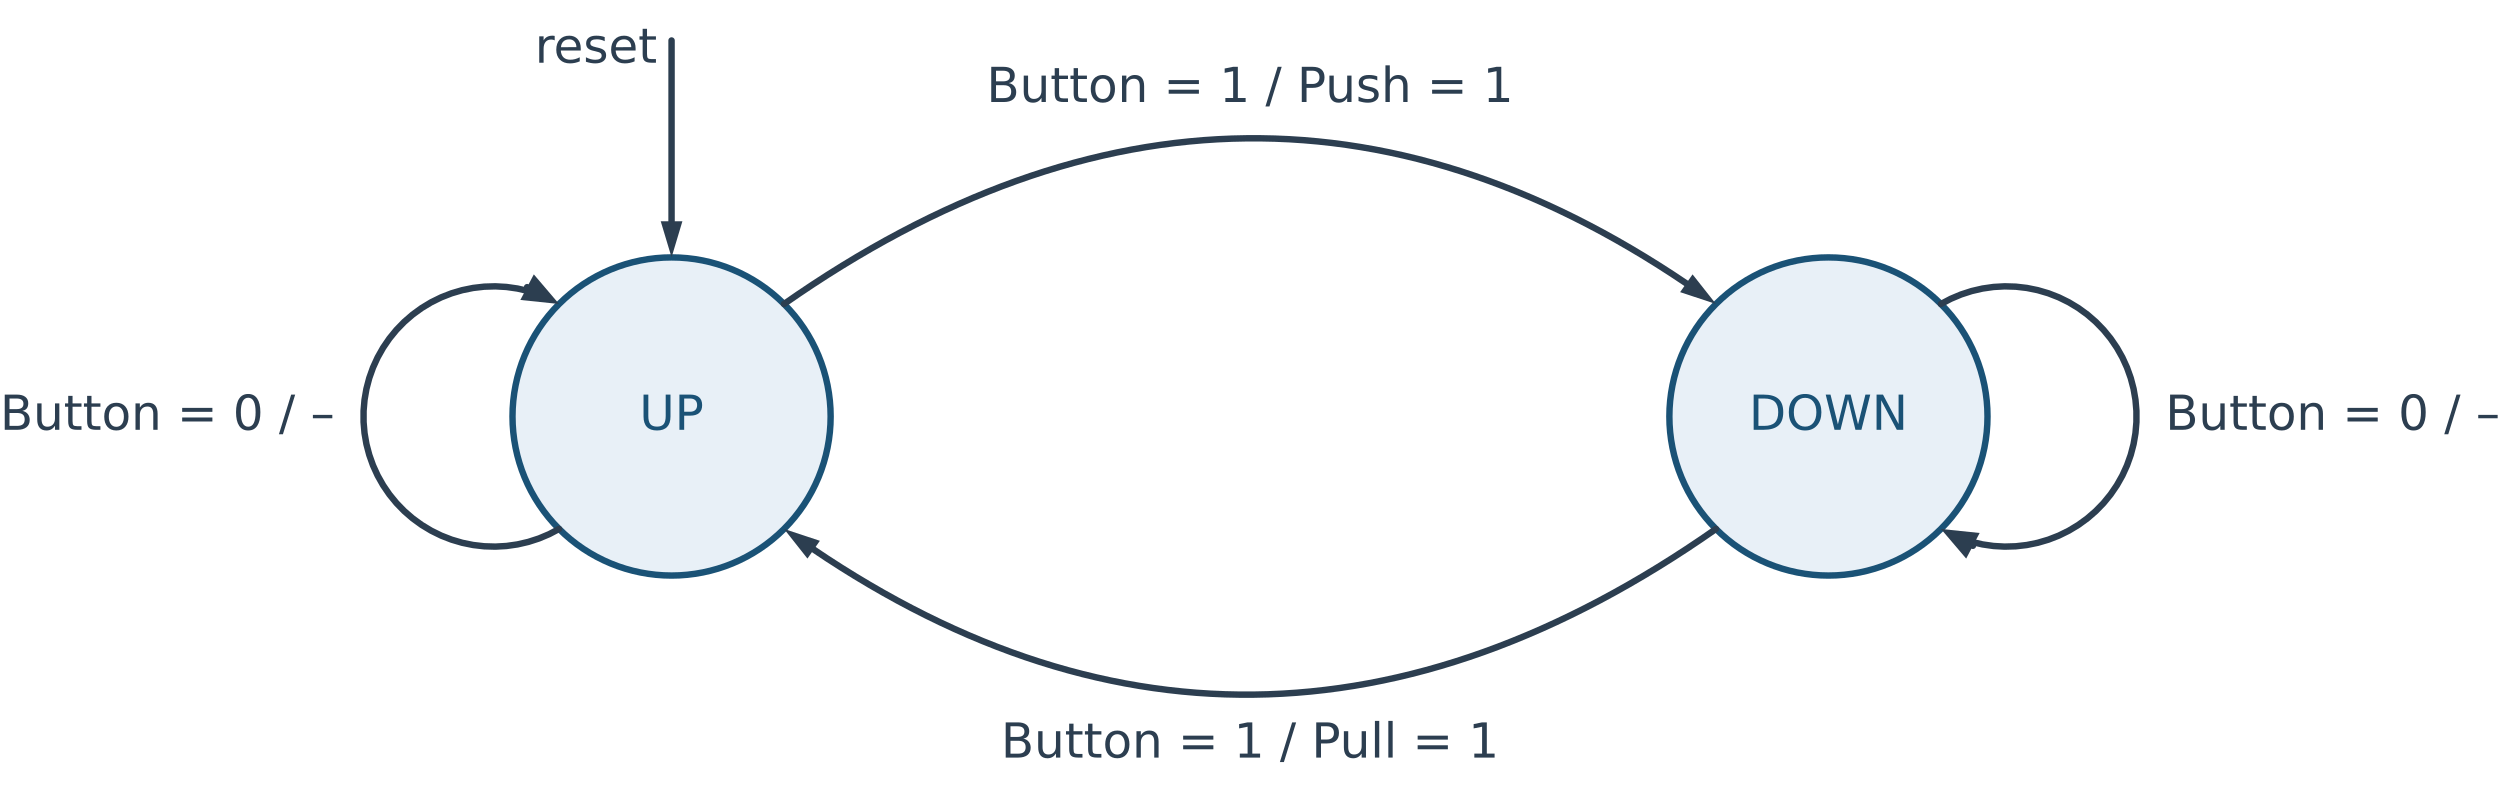
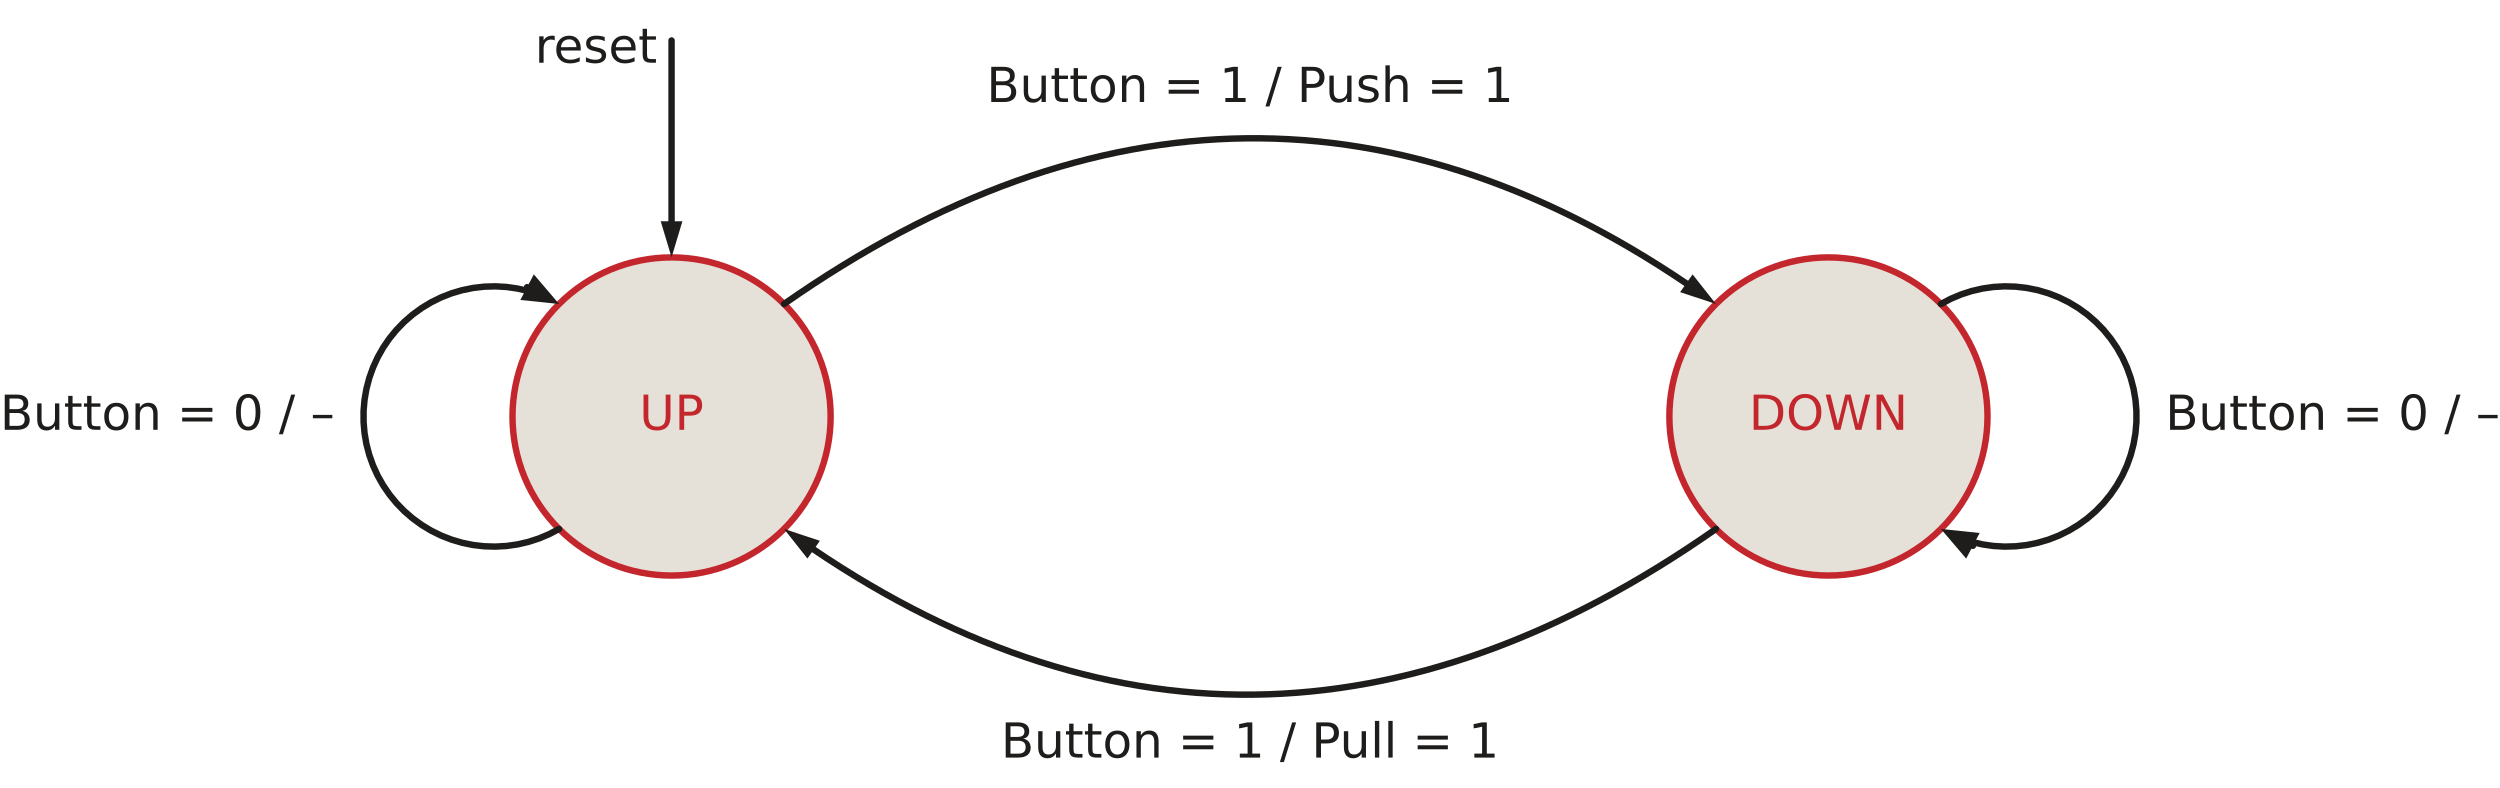
<svg xmlns="http://www.w3.org/2000/svg" xmlns:xlink="http://www.w3.org/1999/xlink" width="621.401pt" height="195.84pt" viewBox="0 0 621.401 195.84" version="1.1">
  <defs>
    <style type="text/css">*{stroke-linejoin: round; stroke-linecap: butt}</style>
  </defs>
  <g id="figure_1">
    <g id="patch_1">
      <path d="M 0 195.84  L 621.401 195.84  L 621.401 0  L 0 0  L 0 195.84  z " style="fill: none" />
    </g>
    <g id="axes_1">
      <g id="patch_2">
-         <path d="M 166.924 143.058  C 177.41 143.058 187.467 138.892 194.882 131.477  C 202.297 124.063 206.463 114.005 206.463 103.519  C 206.463 93.034 202.297 82.976 194.882 75.561  C 187.467 68.147 177.41 63.981 166.924 63.981  C 156.438 63.981 146.38 68.147 138.966 75.561  C 131.551 82.976 127.385 93.034 127.385 103.519  C 127.385 114.005 131.551 124.063 138.966 131.477  C 146.38 138.892 156.438 143.058 166.924 143.058  z " clip-path="url(#p9de587ecd3)" style="fill: #e8f0f7; stroke: #1a5276; stroke-width: 1.6; stroke-linejoin: miter" />
+         <path d="M 166.924 143.058  C 177.41 143.058 187.467 138.892 194.882 131.477  C 202.297 124.063 206.463 114.005 206.463 103.519  C 206.463 93.034 202.297 82.976 194.882 75.561  C 187.467 68.147 177.41 63.981 166.924 63.981  C 156.438 63.981 146.38 68.147 138.966 75.561  C 131.551 82.976 127.385 93.034 127.385 103.519  C 127.385 114.005 131.551 124.063 138.966 131.477  C 146.38 138.892 156.438 143.058 166.924 143.058  z " clip-path="url(#p10a1e6adc9)" style="fill: #e6e1d8; stroke: #c3262c; stroke-width: 1.6; stroke-linejoin: miter" />
      </g>
      <g id="patch_3">
-         <path d="M 454.478 143.058  C 464.963 143.058 475.021 138.892 482.436 131.477  C 489.85 124.063 494.016 114.005 494.016 103.519  C 494.016 93.034 489.85 82.976 482.436 75.561  C 475.021 68.147 464.963 63.981 454.478 63.981  C 443.992 63.981 433.934 68.147 426.52 75.561  C 419.105 82.976 414.939 93.034 414.939 103.519  C 414.939 114.005 419.105 124.063 426.52 131.477  C 433.934 138.892 443.992 143.058 454.478 143.058  z " clip-path="url(#p9de587ecd3)" style="fill: #e8f0f7; stroke: #1a5276; stroke-width: 1.6; stroke-linejoin: miter" />
+         <path d="M 454.478 143.058  C 464.963 143.058 475.021 138.892 482.436 131.477  C 489.85 124.063 494.016 114.005 494.016 103.519  C 494.016 93.034 489.85 82.976 482.436 75.561  C 475.021 68.147 464.963 63.981 454.478 63.981  C 443.992 63.981 433.934 68.147 426.52 75.561  C 419.105 82.976 414.939 93.034 414.939 103.519  C 414.939 114.005 419.105 124.063 426.52 131.477  C 433.934 138.892 443.992 143.058 454.478 143.058  z " clip-path="url(#p10a1e6adc9)" style="fill: #e6e1d8; stroke: #c3262c; stroke-width: 1.6; stroke-linejoin: miter" />
      </g>
      <g id="patch_4">
-         <path d="M 194.882 75.561  Q 310.701 -5.512 422.839 72.985  " clip-path="url(#p9de587ecd3)" style="fill: none; stroke: #2c3e50; stroke-width: 1.6; stroke-linejoin: miter; stroke-linecap: round" />
+         <path d="M 194.882 75.561  Q 310.701 -5.512 422.839 72.985  " clip-path="url(#p10a1e6adc9)" style="fill: none; stroke: #1e1d1b; stroke-width: 1.6; stroke-linejoin: miter; stroke-linecap: round" />
      </g>
      <g id="patch_5">
-         <path d="M 420.704 68.2  L 426.52 75.561  L 417.612 72.617  z " clip-path="url(#p9de587ecd3)" style="fill: #2c3e50" />
+         <path d="M 420.704 68.2  L 426.52 75.561  L 417.612 72.617  z " clip-path="url(#p10a1e6adc9)" style="fill: #1e1d1b" />
      </g>
      <g id="patch_6">
-         <path d="M 426.52 131.477  Q 310.701 212.55 198.563 134.054  " clip-path="url(#p9de587ecd3)" style="fill: none; stroke: #2c3e50; stroke-width: 1.6; stroke-linejoin: miter; stroke-linecap: round" />
+         <path d="M 426.52 131.477  Q 310.701 212.55 198.563 134.054  " clip-path="url(#p10a1e6adc9)" style="fill: none; stroke: #1e1d1b; stroke-width: 1.6; stroke-linejoin: miter; stroke-linecap: round" />
      </g>
      <g id="patch_7">
-         <path d="M 200.698 138.839  L 194.882 131.477  L 203.79 134.422  z " clip-path="url(#p9de587ecd3)" style="fill: #2c3e50" />
+         <path d="M 200.698 138.839  L 194.882 131.477  L 203.79 134.422  z " clip-path="url(#p10a1e6adc9)" style="fill: #1e1d1b" />
      </g>
      <g id="line2d_1">
-         <path d="M 138.966 131.477  L 136.515 132.767  L 133.963 133.842  L 131.328 134.695  L 128.63 135.319  L 125.889 135.711  L 123.124 135.866  L 120.356 135.785  L 117.605 135.467  L 114.891 134.915  L 112.235 134.132  L 109.655 133.126  L 107.17 131.902  L 104.8 130.471  L 102.56 128.842  L 100.468 127.028  L 98.539 125.041  L 96.787 122.896  L 95.225 120.61  L 93.864 118.198  L 92.714 115.679  L 91.784 113.07  L 91.08 110.392  L 90.608 107.663  L 90.371 104.904  L 90.371 102.135  L 90.608 99.376  L 91.08 96.647  L 91.784 93.968  L 92.714 91.36  L 93.864 88.841  L 95.225 86.429  L 96.787 84.142  L 98.539 81.998  L 100.468 80.011  L 102.56 78.197  L 104.8 76.568  L 107.17 75.136  L 109.655 73.913  L 112.235 72.906  L 114.891 72.124  L 117.605 71.572  L 120.356 71.254  L 123.124 71.172  L 125.889 71.328  L 128.63 71.719  L 131.328 72.344  L 133.963 73.197  L 136.515 74.272  L 131.013 71.377  " clip-path="url(#p9de587ecd3)" style="fill: none; stroke: #2c3e50; stroke-width: 1.6; stroke-linecap: round" />
+         <path d="M 138.966 131.477  L 136.515 132.767  L 133.963 133.842  L 131.328 134.695  L 128.63 135.319  L 125.889 135.711  L 123.124 135.866  L 120.356 135.785  L 117.605 135.467  L 114.891 134.915  L 112.235 134.132  L 109.655 133.126  L 107.17 131.902  L 104.8 130.471  L 102.56 128.842  L 100.468 127.028  L 98.539 125.041  L 96.787 122.896  L 95.225 120.61  L 93.864 118.198  L 92.714 115.679  L 91.784 113.07  L 91.08 110.392  L 90.608 107.663  L 90.371 104.904  L 90.371 102.135  L 90.608 99.376  L 91.08 96.647  L 91.784 93.968  L 92.714 91.36  L 93.864 88.841  L 95.225 86.429  L 96.787 84.142  L 98.539 81.998  L 100.468 80.011  L 102.56 78.197  L 104.8 76.568  L 107.17 75.136  L 109.655 73.913  L 112.235 72.906  L 114.891 72.124  L 117.605 71.572  L 120.356 71.254  L 123.124 71.172  L 125.889 71.328  L 128.63 71.719  L 131.328 72.344  L 133.963 73.197  L 136.515 74.272  L 131.013 71.377  " clip-path="url(#p10a1e6adc9)" style="fill: none; stroke: #1e1d1b; stroke-width: 1.6; stroke-linecap: round" />
      </g>
      <g id="patch_8">
-         <path d="M 132.687 68.196  L 138.966 75.561  L 129.34 74.558  z " clip-path="url(#p9de587ecd3)" style="fill: #2c3e50" />
+         <path d="M 132.687 68.196  L 138.966 75.561  L 129.34 74.558  z " clip-path="url(#p10a1e6adc9)" style="fill: #1e1d1b" />
      </g>
      <g id="line2d_2">
-         <path d="M 482.436 75.561  L 484.886 74.272  L 487.438 73.197  L 490.073 72.344  L 492.771 71.719  L 495.513 71.328  L 498.277 71.172  L 501.046 71.254  L 503.797 71.572  L 506.51 72.124  L 509.167 72.906  L 511.747 73.913  L 514.231 75.136  L 516.602 76.568  L 518.841 78.197  L 520.933 80.011  L 522.862 81.998  L 524.614 84.142  L 526.177 86.429  L 527.538 88.841  L 528.688 91.36  L 529.618 93.968  L 530.321 96.647  L 530.793 99.376  L 531.03 102.135  L 531.03 104.904  L 530.793 107.663  L 530.321 110.392  L 529.618 113.07  L 528.688 115.679  L 527.538 118.198  L 526.177 120.61  L 524.614 122.896  L 522.862 125.041  L 520.933 127.028  L 518.841 128.842  L 516.602 130.471  L 514.231 131.902  L 511.747 133.126  L 509.167 134.132  L 506.51 134.915  L 503.797 135.467  L 501.046 135.785  L 498.277 135.866  L 495.513 135.711  L 492.771 135.319  L 490.073 134.695  L 487.438 133.842  L 484.886 132.767  L 490.388 135.661  " clip-path="url(#p9de587ecd3)" style="fill: none; stroke: #2c3e50; stroke-width: 1.6; stroke-linecap: round" />
+         <path d="M 482.436 75.561  L 484.886 74.272  L 487.438 73.197  L 490.073 72.344  L 492.771 71.719  L 495.513 71.328  L 498.277 71.172  L 501.046 71.254  L 503.797 71.572  L 506.51 72.124  L 509.167 72.906  L 511.747 73.913  L 514.231 75.136  L 516.602 76.568  L 518.841 78.197  L 520.933 80.011  L 522.862 81.998  L 524.614 84.142  L 526.177 86.429  L 527.538 88.841  L 528.688 91.36  L 529.618 93.968  L 530.321 96.647  L 530.793 99.376  L 531.03 102.135  L 531.03 104.904  L 530.793 107.663  L 530.321 110.392  L 529.618 113.07  L 528.688 115.679  L 527.538 118.198  L 526.177 120.61  L 524.614 122.896  L 522.862 125.041  L 520.933 127.028  L 518.841 128.842  L 516.602 130.471  L 514.231 131.902  L 511.747 133.126  L 509.167 134.132  L 506.51 134.915  L 503.797 135.467  L 501.046 135.785  L 498.277 135.866  L 495.513 135.711  L 492.771 135.319  L 490.073 134.695  L 487.438 133.842  L 484.886 132.767  L 490.388 135.661  " clip-path="url(#p10a1e6adc9)" style="fill: none; stroke: #1e1d1b; stroke-width: 1.6; stroke-linecap: round" />
      </g>
      <g id="patch_9">
-         <path d="M 488.714 138.842  L 482.436 131.477  L 492.062 132.48  z " clip-path="url(#p9de587ecd3)" style="fill: #2c3e50" />
+         <path d="M 488.714 138.842  L 482.436 131.477  L 492.062 132.48  z " clip-path="url(#p10a1e6adc9)" style="fill: #1e1d1b" />
      </g>
      <g id="line2d_3">
-         <path d="M 166.924 10.064  L 166.924 37.023  L 166.924 54.995  " clip-path="url(#p9de587ecd3)" style="fill: none; stroke: #2c3e50; stroke-width: 1.6; stroke-linecap: round" />
+         <path d="M 166.924 10.064  L 166.924 37.023  L 166.924 54.995  " clip-path="url(#p10a1e6adc9)" style="fill: none; stroke: #1e1d1b; stroke-width: 1.6; stroke-linecap: round" />
      </g>
      <g id="patch_10">
-         <path d="M 169.62 54.995  L 166.924 63.981  L 164.228 54.995  z " clip-path="url(#p9de587ecd3)" style="fill: #2c3e50" />
+         <path d="M 169.62 54.995  L 166.924 63.981  L 164.228 54.995  z " clip-path="url(#p10a1e6adc9)" style="fill: #1e1d1b" />
      </g>
      <g id="text_1">
-         <g style="fill: #1a5276" transform="translate(158.9149 106.8305) scale(0.12 -0.12)">
+         <g style="fill: #c3262c" transform="translate(158.9149 106.8305) scale(0.12 -0.12)">
          <defs>
            <path id="DejaVuSans-55" d="M 556 4666  L 1191 4666  L 1191 1831  Q 1191 1081 1462 751  Q 1734 422 2344 422  Q 2950 422 3222 751  Q 3494 1081 3494 1831  L 3494 4666  L 4128 4666  L 4128 1753  Q 4128 841 3676 375  Q 3225 -91 2344 -91  Q 1459 -91 1007 375  Q 556 841 556 1753  L 556 4666  z " transform="scale(0.015625)" />
            <path id="DejaVuSans-50" d="M 1259 4147  L 1259 2394  L 2053 2394  Q 2494 2394 2734 2622  Q 2975 2850 2975 3272  Q 2975 3691 2734 3919  Q 2494 4147 2053 4147  L 1259 4147  z M 628 4666  L 2053 4666  Q 2838 4666 3239 4311  Q 3641 3956 3641 3272  Q 3641 2581 3239 2228  Q 2838 1875 2053 1875  L 1259 1875  L 1259 0  L 628 0  L 628 4666  z " transform="scale(0.015625)" />
          </defs>
          <use xlink:href="#DejaVuSans-55" />
          <use xlink:href="#DejaVuSans-50" x="73.193" />
        </g>
      </g>
      <g id="text_2">
-         <g style="fill: #1a5276" transform="translate(434.7132 106.8305) scale(0.12 -0.12)">
+         <g style="fill: #c3262c" transform="translate(434.7132 106.8305) scale(0.12 -0.12)">
          <defs>
            <path id="DejaVuSans-44" d="M 1259 4147  L 1259 519  L 2022 519  Q 2988 519 3436 956  Q 3884 1394 3884 2338  Q 3884 3275 3436 3711  Q 2988 4147 2022 4147  L 1259 4147  z M 628 4666  L 1925 4666  Q 3281 4666 3915 4102  Q 4550 3538 4550 2338  Q 4550 1131 3912 565  Q 3275 0 1925 0  L 628 0  L 628 4666  z " transform="scale(0.015625)" />
            <path id="DejaVuSans-4f" d="M 2522 4238  Q 1834 4238 1429 3725  Q 1025 3213 1025 2328  Q 1025 1447 1429 934  Q 1834 422 2522 422  Q 3209 422 3611 934  Q 4013 1447 4013 2328  Q 4013 3213 3611 3725  Q 3209 4238 2522 4238  z M 2522 4750  Q 3503 4750 4090 4092  Q 4678 3434 4678 2328  Q 4678 1225 4090 567  Q 3503 -91 2522 -91  Q 1538 -91 948 565  Q 359 1222 359 2328  Q 359 3434 948 4092  Q 1538 4750 2522 4750  z " transform="scale(0.015625)" />
            <path id="DejaVuSans-57" d="M 213 4666  L 850 4666  L 1831 722  L 2809 4666  L 3519 4666  L 4500 722  L 5478 4666  L 6119 4666  L 4947 0  L 4153 0  L 3169 4050  L 2175 0  L 1381 0  L 213 4666  z " transform="scale(0.015625)" />
            <path id="DejaVuSans-4e" d="M 628 4666  L 1478 4666  L 3547 763  L 3547 4666  L 4159 4666  L 4159 0  L 3309 0  L 1241 3903  L 1241 0  L 628 0  L 628 4666  z " transform="scale(0.015625)" />
          </defs>
          <use xlink:href="#DejaVuSans-44" />
          <use xlink:href="#DejaVuSans-4f" x="77.002" />
          <use xlink:href="#DejaVuSans-57" x="155.713" />
          <use xlink:href="#DejaVuSans-4e" x="254.59" />
        </g>
      </g>
      <g id="text_3">
-         <g style="fill: #2c3e50" transform="translate(245.207 25.35712) scale(0.12 -0.12)">
+         <g style="fill: #1e1d1b" transform="translate(245.207 25.35712) scale(0.12 -0.12)">
          <defs>
            <path id="DejaVuSans-42" d="M 1259 2228  L 1259 519  L 2272 519  Q 2781 519 3026 730  Q 3272 941 3272 1375  Q 3272 1813 3026 2020  Q 2781 2228 2272 2228  L 1259 2228  z M 1259 4147  L 1259 2741  L 2194 2741  Q 2656 2741 2882 2914  Q 3109 3088 3109 3444  Q 3109 3797 2882 3972  Q 2656 4147 2194 4147  L 1259 4147  z M 628 4666  L 2241 4666  Q 2963 4666 3353 4366  Q 3744 4066 3744 3513  Q 3744 3084 3544 2831  Q 3344 2578 2956 2516  Q 3422 2416 3680 2098  Q 3938 1781 3938 1306  Q 3938 681 3513 340  Q 3088 0 2303 0  L 628 0  L 628 4666  z " transform="scale(0.015625)" />
            <path id="DejaVuSans-75" d="M 544 1381  L 544 3500  L 1119 3500  L 1119 1403  Q 1119 906 1312 657  Q 1506 409 1894 409  Q 2359 409 2629 706  Q 2900 1003 2900 1516  L 2900 3500  L 3475 3500  L 3475 0  L 2900 0  L 2900 538  Q 2691 219 2414 64  Q 2138 -91 1772 -91  Q 1169 -91 856 284  Q 544 659 544 1381  z M 1991 3584  L 1991 3584  z " transform="scale(0.015625)" />
            <path id="DejaVuSans-74" d="M 1172 4494  L 1172 3500  L 2356 3500  L 2356 3053  L 1172 3053  L 1172 1153  Q 1172 725 1289 603  Q 1406 481 1766 481  L 2356 481  L 2356 0  L 1766 0  Q 1100 0 847 248  Q 594 497 594 1153  L 594 3053  L 172 3053  L 172 3500  L 594 3500  L 594 4494  L 1172 4494  z " transform="scale(0.015625)" />
            <path id="DejaVuSans-6f" d="M 1959 3097  Q 1497 3097 1228 2736  Q 959 2375 959 1747  Q 959 1119 1226 758  Q 1494 397 1959 397  Q 2419 397 2687 759  Q 2956 1122 2956 1747  Q 2956 2369 2687 2733  Q 2419 3097 1959 3097  z M 1959 3584  Q 2709 3584 3137 3096  Q 3566 2609 3566 1747  Q 3566 888 3137 398  Q 2709 -91 1959 -91  Q 1206 -91 779 398  Q 353 888 353 1747  Q 353 2609 779 3096  Q 1206 3584 1959 3584  z " transform="scale(0.015625)" />
            <path id="DejaVuSans-6e" d="M 3513 2113  L 3513 0  L 2938 0  L 2938 2094  Q 2938 2591 2744 2837  Q 2550 3084 2163 3084  Q 1697 3084 1428 2787  Q 1159 2491 1159 1978  L 1159 0  L 581 0  L 581 3500  L 1159 3500  L 1159 2956  Q 1366 3272 1645 3428  Q 1925 3584 2291 3584  Q 2894 3584 3203 3211  Q 3513 2838 3513 2113  z " transform="scale(0.015625)" />
            <path id="DejaVuSans-20" transform="scale(0.015625)" />
            <path id="DejaVuSans-3d" d="M 678 2906  L 4684 2906  L 4684 2381  L 678 2381  L 678 2906  z M 678 1631  L 4684 1631  L 4684 1100  L 678 1100  L 678 1631  z " transform="scale(0.015625)" />
            <path id="DejaVuSans-31" d="M 794 531  L 1825 531  L 1825 4091  L 703 3866  L 703 4441  L 1819 4666  L 2450 4666  L 2450 531  L 3481 531  L 3481 0  L 794 0  L 794 531  z " transform="scale(0.015625)" />
            <path id="DejaVuSans-2f" d="M 1625 4666  L 2156 4666  L 531 -594  L 0 -594  L 1625 4666  z " transform="scale(0.015625)" />
            <path id="DejaVuSans-73" d="M 2834 3397  L 2834 2853  Q 2591 2978 2328 3040  Q 2066 3103 1784 3103  Q 1356 3103 1142 2972  Q 928 2841 928 2578  Q 928 2378 1081 2264  Q 1234 2150 1697 2047  L 1894 2003  Q 2506 1872 2764 1633  Q 3022 1394 3022 966  Q 3022 478 2636 193  Q 2250 -91 1575 -91  Q 1294 -91 989 -36  Q 684 19 347 128  L 347 722  Q 666 556 975 473  Q 1284 391 1588 391  Q 1994 391 2212 530  Q 2431 669 2431 922  Q 2431 1156 2273 1281  Q 2116 1406 1581 1522  L 1381 1569  Q 847 1681 609 1914  Q 372 2147 372 2553  Q 372 3047 722 3315  Q 1072 3584 1716 3584  Q 2034 3584 2315 3537  Q 2597 3491 2834 3397  z " transform="scale(0.015625)" />
            <path id="DejaVuSans-68" d="M 3513 2113  L 3513 0  L 2938 0  L 2938 2094  Q 2938 2591 2744 2837  Q 2550 3084 2163 3084  Q 1697 3084 1428 2787  Q 1159 2491 1159 1978  L 1159 0  L 581 0  L 581 4863  L 1159 4863  L 1159 2956  Q 1366 3272 1645 3428  Q 1925 3584 2291 3584  Q 2894 3584 3203 3211  Q 3513 2838 3513 2113  z " transform="scale(0.015625)" />
          </defs>
          <use xlink:href="#DejaVuSans-42" />
          <use xlink:href="#DejaVuSans-75" x="68.604" />
          <use xlink:href="#DejaVuSans-74" x="131.982" />
          <use xlink:href="#DejaVuSans-74" x="171.191" />
          <use xlink:href="#DejaVuSans-6f" x="210.4" />
          <use xlink:href="#DejaVuSans-6e" x="271.582" />
          <use xlink:href="#DejaVuSans-20" x="334.961" />
          <use xlink:href="#DejaVuSans-3d" x="366.748" />
          <use xlink:href="#DejaVuSans-20" x="450.537" />
          <use xlink:href="#DejaVuSans-31" x="482.324" />
          <use xlink:href="#DejaVuSans-20" x="545.947" />
          <use xlink:href="#DejaVuSans-2f" x="577.734" />
          <use xlink:href="#DejaVuSans-20" x="611.426" />
          <use xlink:href="#DejaVuSans-50" x="643.213" />
          <use xlink:href="#DejaVuSans-75" x="701.766" />
          <use xlink:href="#DejaVuSans-73" x="765.145" />
          <use xlink:href="#DejaVuSans-68" x="817.244" />
          <use xlink:href="#DejaVuSans-20" x="880.623" />
          <use xlink:href="#DejaVuSans-3d" x="912.41" />
          <use xlink:href="#DejaVuSans-20" x="996.199" />
          <use xlink:href="#DejaVuSans-31" x="1027.986" />
        </g>
      </g>
      <g id="text_4">
-         <g style="fill: #2c3e50" transform="translate(248.8014 188.304) scale(0.12 -0.12)">
+         <g style="fill: #1e1d1b" transform="translate(248.8014 188.304) scale(0.12 -0.12)">
          <defs>
            <path id="DejaVuSans-6c" d="M 603 4863  L 1178 4863  L 1178 0  L 603 0  L 603 4863  z " transform="scale(0.015625)" />
          </defs>
          <use xlink:href="#DejaVuSans-42" />
          <use xlink:href="#DejaVuSans-75" x="68.604" />
          <use xlink:href="#DejaVuSans-74" x="131.982" />
          <use xlink:href="#DejaVuSans-74" x="171.191" />
          <use xlink:href="#DejaVuSans-6f" x="210.4" />
          <use xlink:href="#DejaVuSans-6e" x="271.582" />
          <use xlink:href="#DejaVuSans-20" x="334.961" />
          <use xlink:href="#DejaVuSans-3d" x="366.748" />
          <use xlink:href="#DejaVuSans-20" x="450.537" />
          <use xlink:href="#DejaVuSans-31" x="482.324" />
          <use xlink:href="#DejaVuSans-20" x="545.947" />
          <use xlink:href="#DejaVuSans-2f" x="577.734" />
          <use xlink:href="#DejaVuSans-20" x="611.426" />
          <use xlink:href="#DejaVuSans-50" x="643.213" />
          <use xlink:href="#DejaVuSans-75" x="701.766" />
          <use xlink:href="#DejaVuSans-6c" x="765.145" />
          <use xlink:href="#DejaVuSans-6c" x="792.928" />
          <use xlink:href="#DejaVuSans-20" x="820.711" />
          <use xlink:href="#DejaVuSans-3d" x="852.498" />
          <use xlink:href="#DejaVuSans-20" x="936.287" />
          <use xlink:href="#DejaVuSans-31" x="968.074" />
        </g>
      </g>
      <g id="text_5">
-         <g style="fill: #2c3e50" transform="translate(0 106.8305) scale(0.12 -0.12)">
+         <g style="fill: #1e1d1b" transform="translate(0 106.8305) scale(0.12 -0.12)">
          <defs>
            <path id="DejaVuSans-30" d="M 2034 4250  Q 1547 4250 1301 3770  Q 1056 3291 1056 2328  Q 1056 1369 1301 889  Q 1547 409 2034 409  Q 2525 409 2770 889  Q 3016 1369 3016 2328  Q 3016 3291 2770 3770  Q 2525 4250 2034 4250  z M 2034 4750  Q 2819 4750 3233 4129  Q 3647 3509 3647 2328  Q 3647 1150 3233 529  Q 2819 -91 2034 -91  Q 1250 -91 836 529  Q 422 1150 422 2328  Q 422 3509 836 4129  Q 1250 4750 2034 4750  z " transform="scale(0.015625)" />
            <path id="DejaVuSans-2013" d="M 313 1978  L 2888 1978  L 2888 1528  L 313 1528  L 313 1978  z " transform="scale(0.015625)" />
          </defs>
          <use xlink:href="#DejaVuSans-42" />
          <use xlink:href="#DejaVuSans-75" x="68.604" />
          <use xlink:href="#DejaVuSans-74" x="131.982" />
          <use xlink:href="#DejaVuSans-74" x="171.191" />
          <use xlink:href="#DejaVuSans-6f" x="210.4" />
          <use xlink:href="#DejaVuSans-6e" x="271.582" />
          <use xlink:href="#DejaVuSans-20" x="334.961" />
          <use xlink:href="#DejaVuSans-3d" x="366.748" />
          <use xlink:href="#DejaVuSans-20" x="450.537" />
          <use xlink:href="#DejaVuSans-30" x="482.324" />
          <use xlink:href="#DejaVuSans-20" x="545.947" />
          <use xlink:href="#DejaVuSans-2f" x="577.734" />
          <use xlink:href="#DejaVuSans-20" x="611.426" />
          <use xlink:href="#DejaVuSans-2013" x="643.213" />
        </g>
      </g>
      <g id="text_6">
-         <g style="fill: #2c3e50" transform="translate(538.219 106.8305) scale(0.12 -0.12)">
+         <g style="fill: #1e1d1b" transform="translate(538.219 106.8305) scale(0.12 -0.12)">
          <use xlink:href="#DejaVuSans-42" />
          <use xlink:href="#DejaVuSans-75" x="68.604" />
          <use xlink:href="#DejaVuSans-74" x="131.982" />
          <use xlink:href="#DejaVuSans-74" x="171.191" />
          <use xlink:href="#DejaVuSans-6f" x="210.4" />
          <use xlink:href="#DejaVuSans-6e" x="271.582" />
          <use xlink:href="#DejaVuSans-20" x="334.961" />
          <use xlink:href="#DejaVuSans-3d" x="366.748" />
          <use xlink:href="#DejaVuSans-20" x="450.537" />
          <use xlink:href="#DejaVuSans-30" x="482.324" />
          <use xlink:href="#DejaVuSans-20" x="545.947" />
          <use xlink:href="#DejaVuSans-2f" x="577.734" />
          <use xlink:href="#DejaVuSans-20" x="611.426" />
          <use xlink:href="#DejaVuSans-2013" x="643.213" />
        </g>
      </g>
      <g id="text_7">
-         <g style="fill: #2c3e50" transform="translate(132.9433 15.58808) scale(0.12 -0.12)">
+         <g style="fill: #1e1d1b" transform="translate(132.9433 15.58808) scale(0.12 -0.12)">
          <defs>
            <path id="DejaVuSans-72" d="M 2631 2963  Q 2534 3019 2420 3045  Q 2306 3072 2169 3072  Q 1681 3072 1420 2755  Q 1159 2438 1159 1844  L 1159 0  L 581 0  L 581 3500  L 1159 3500  L 1159 2956  Q 1341 3275 1631 3429  Q 1922 3584 2338 3584  Q 2397 3584 2469 3576  Q 2541 3569 2628 3553  L 2631 2963  z " transform="scale(0.015625)" />
            <path id="DejaVuSans-65" d="M 3597 1894  L 3597 1613  L 953 1613  Q 991 1019 1311 708  Q 1631 397 2203 397  Q 2534 397 2845 478  Q 3156 559 3463 722  L 3463 178  Q 3153 47 2828 -22  Q 2503 -91 2169 -91  Q 1331 -91 842 396  Q 353 884 353 1716  Q 353 2575 817 3079  Q 1281 3584 2069 3584  Q 2775 3584 3186 3129  Q 3597 2675 3597 1894  z M 3022 2063  Q 3016 2534 2758 2815  Q 2500 3097 2075 3097  Q 1594 3097 1305 2825  Q 1016 2553 972 2059  L 3022 2063  z " transform="scale(0.015625)" />
          </defs>
          <use xlink:href="#DejaVuSans-72" />
          <use xlink:href="#DejaVuSans-65" x="38.863" />
          <use xlink:href="#DejaVuSans-73" x="100.387" />
          <use xlink:href="#DejaVuSans-65" x="152.486" />
          <use xlink:href="#DejaVuSans-74" x="214.01" />
        </g>
      </g>
    </g>
  </g>
  <defs>
-     <clipPath id="p9de587ecd3">
+     <clipPath id="p10a1e6adc9">
      <rect x="9.497" y="-0" width="602.408" height="195.84" />
    </clipPath>
  </defs>
</svg>
